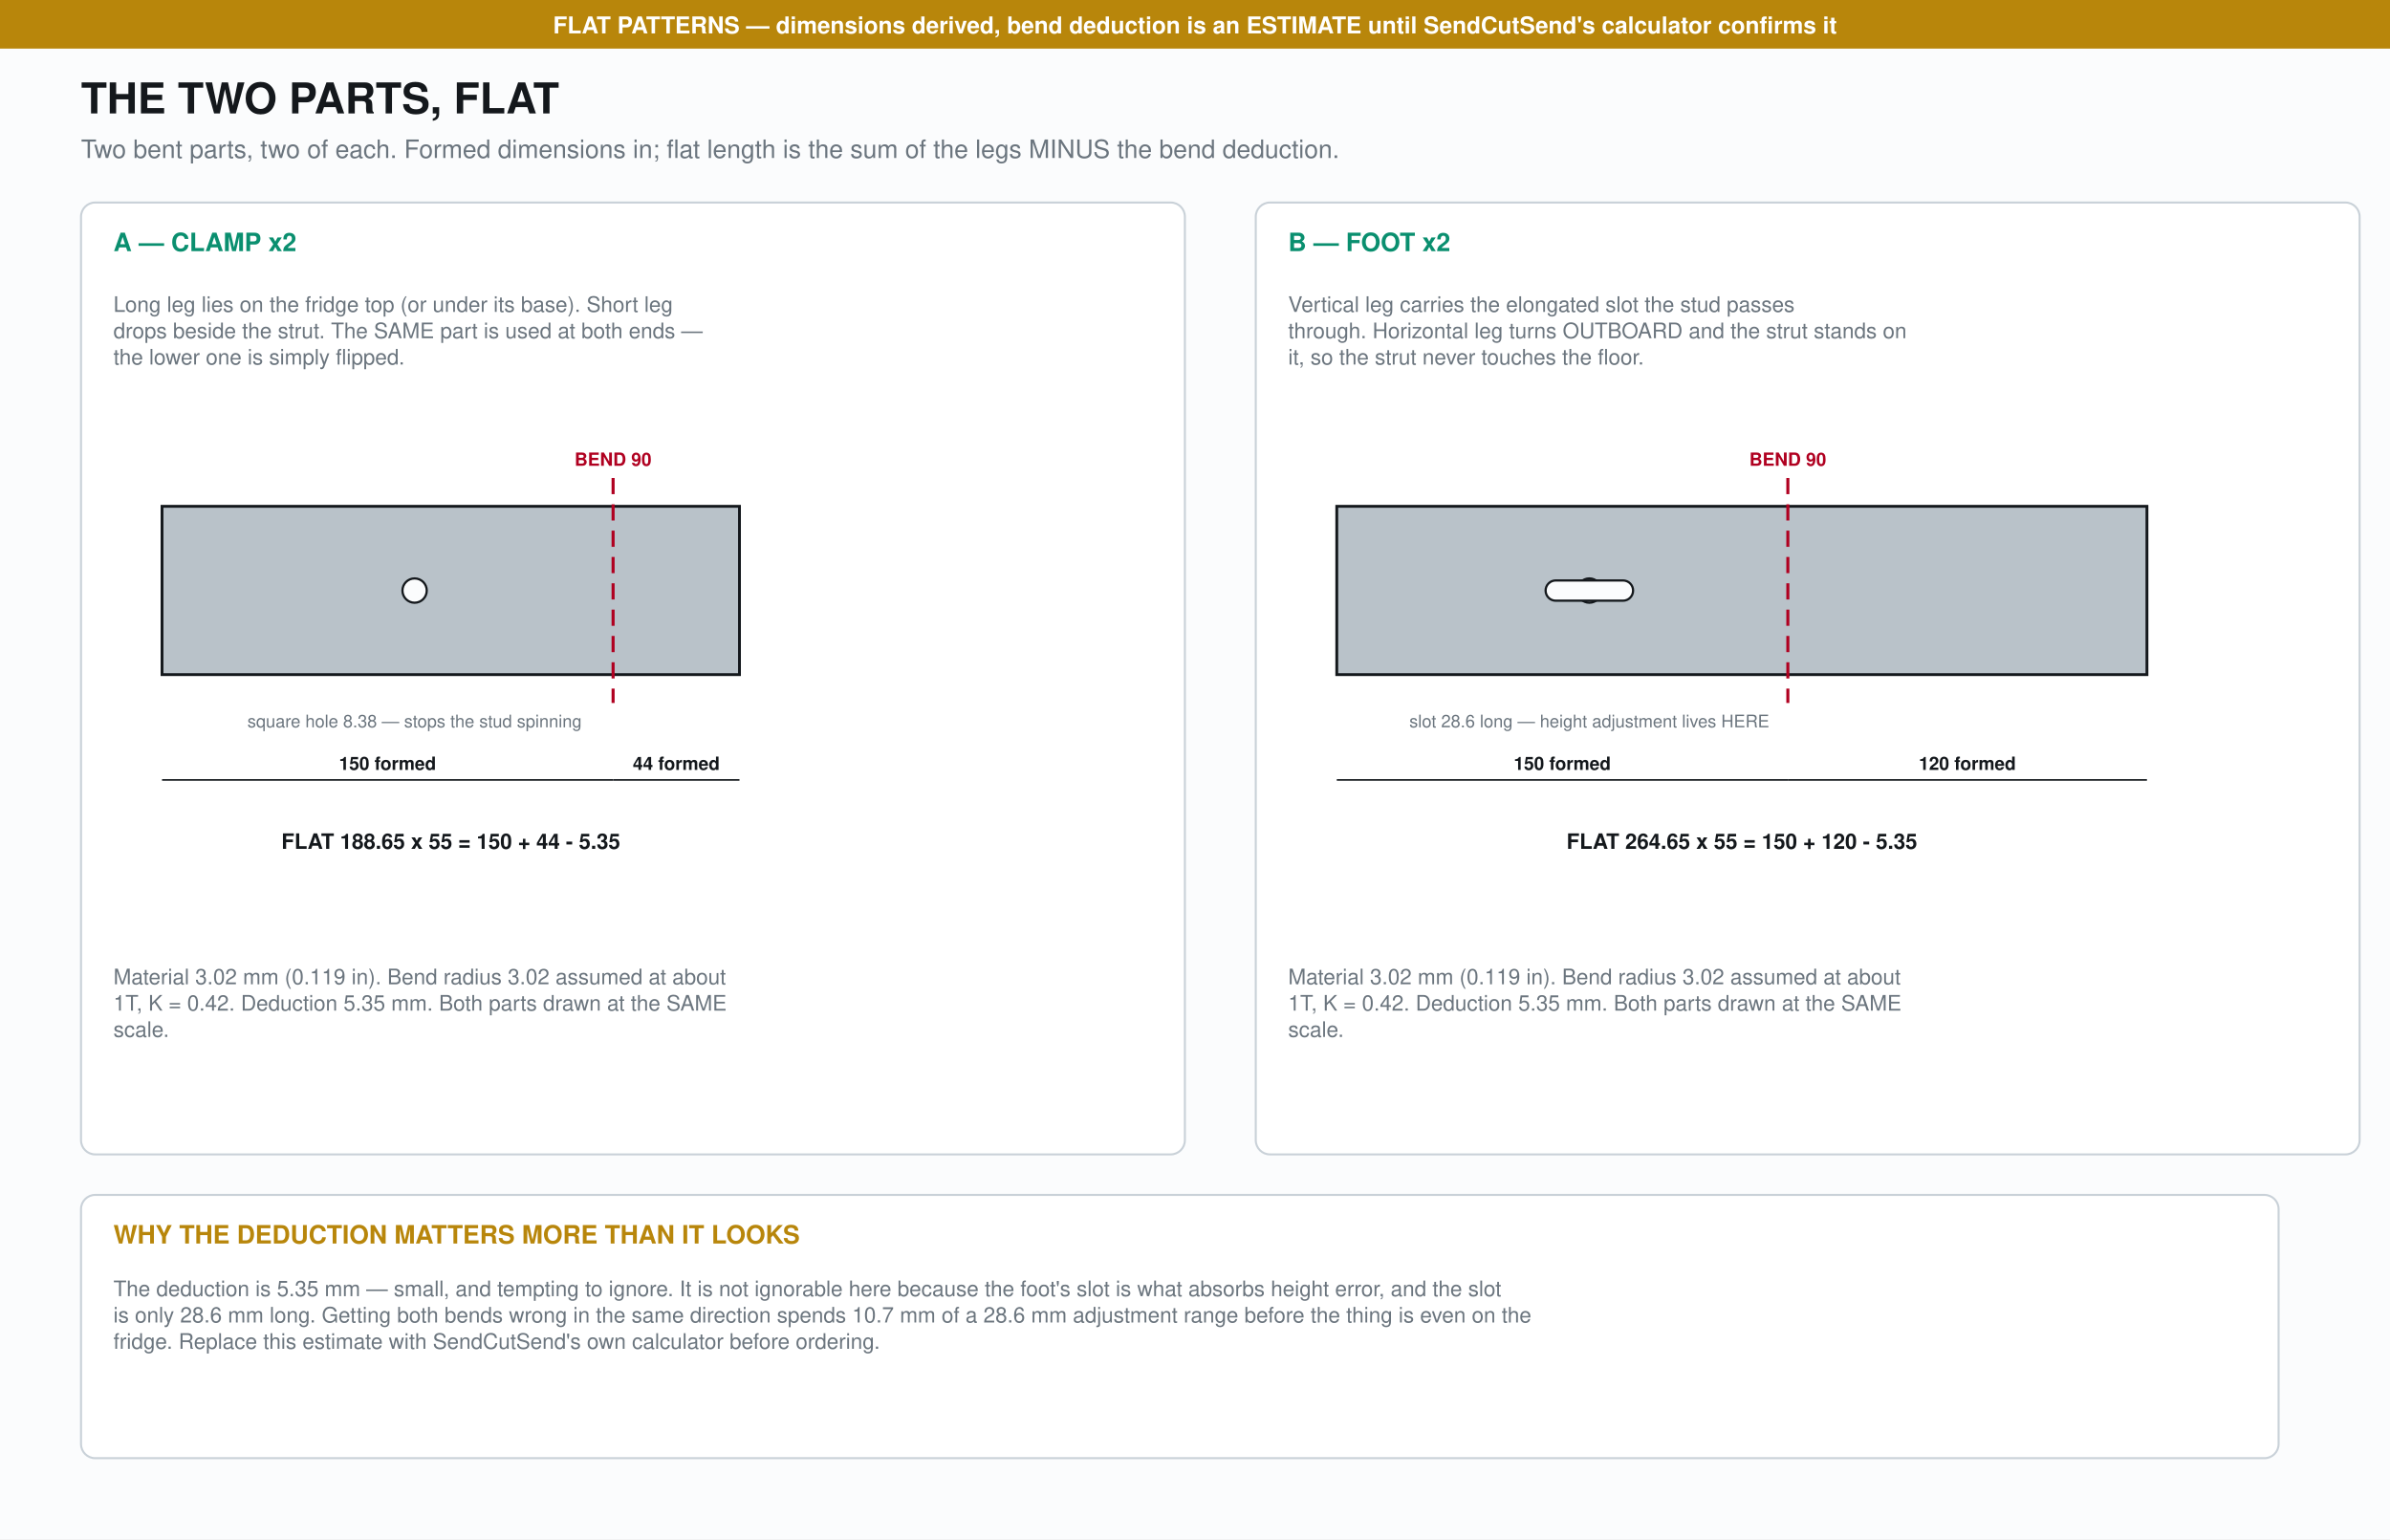
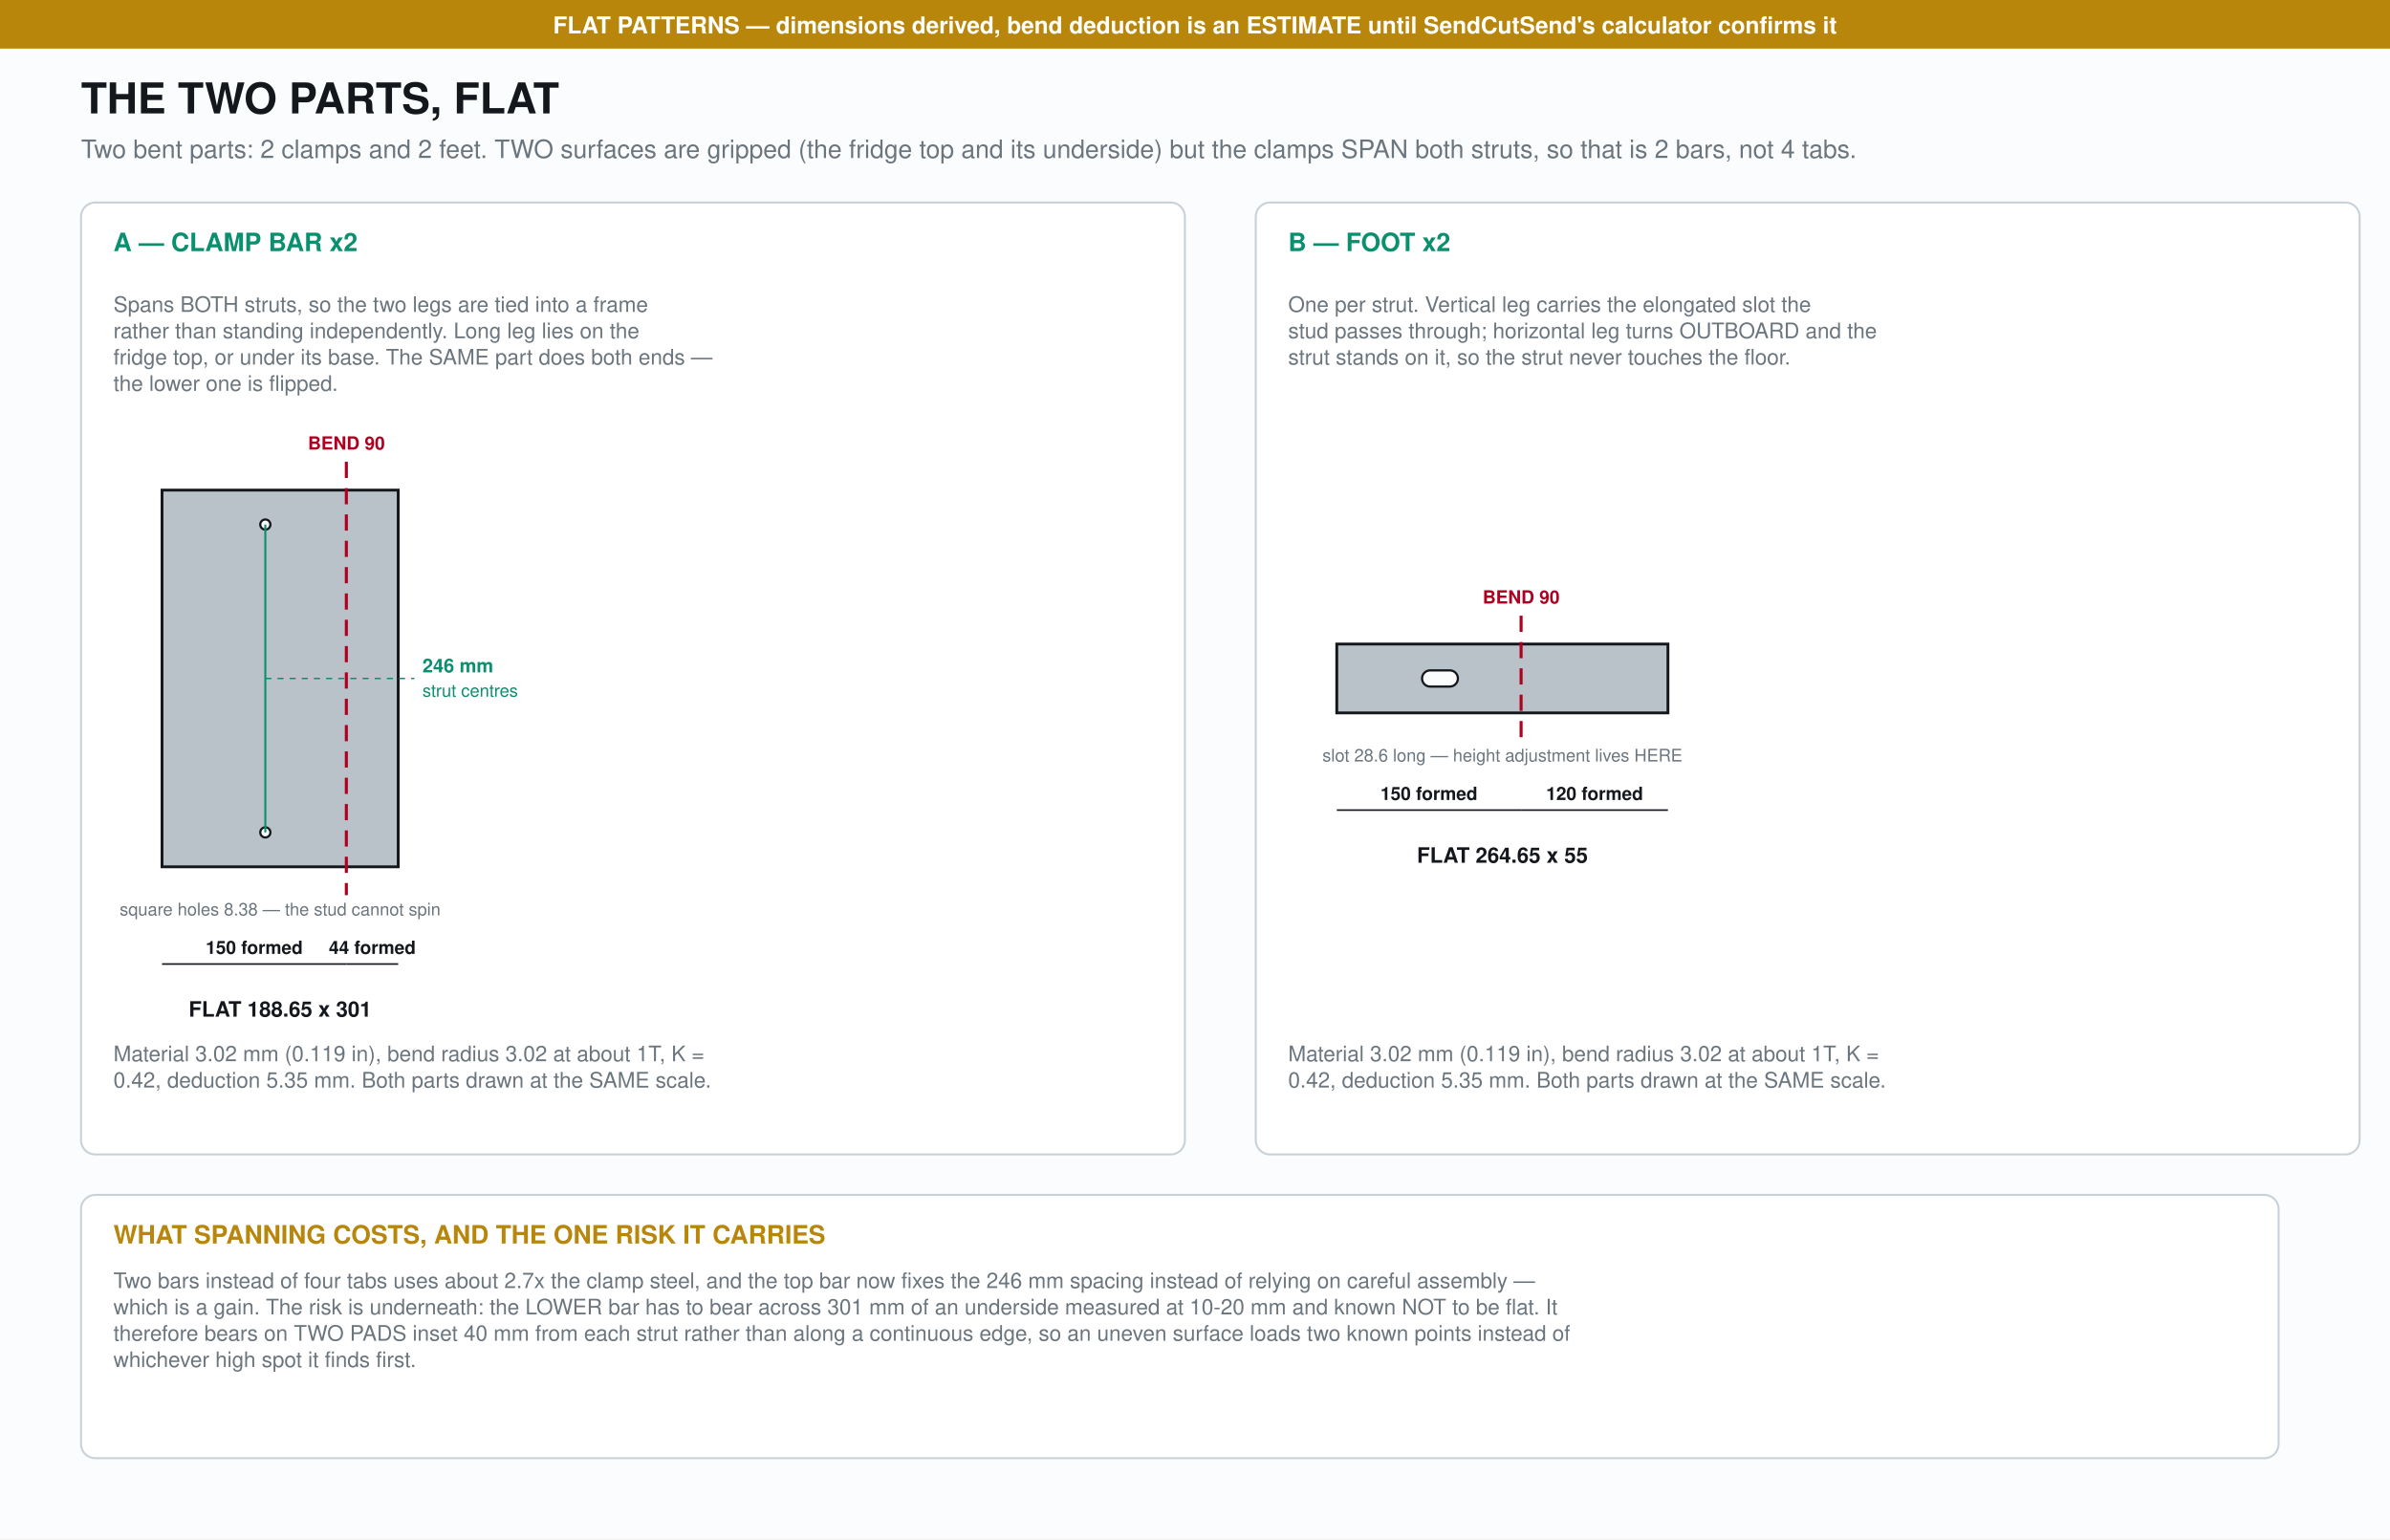
<svg xmlns="http://www.w3.org/2000/svg" width="1180" height="760" viewBox="0 0 1180 760">
  <rect width="1180" height="760" fill="#fbfcfd" />
  <rect width="1180" height="24" fill="#b8860b" />
  <text x="590.00" y="16.50" font-family="Helvetica,Arial,sans-serif" font-size="11.5" text-anchor="middle" fill="#fff" font-weight="bold">FLAT PATTERNS — dimensions derived, bend deduction is an ESTIMATE until SendCutSend's calculator confirms it</text>
  <text x="40.00" y="56.00" font-family="Helvetica,Arial,sans-serif" font-size="21" text-anchor="start" fill="#14181c" font-weight="bold">THE TWO PARTS, FLAT</text>
-   <text x="40.00" y="78.00" font-family="Helvetica,Arial,sans-serif" font-size="12.5" text-anchor="start" fill="#6b757e" font-weight="normal">Two bent parts, two of each. Formed dimensions in; flat length is the sum of the legs MINUS the bend deduction.</text>
+   <text x="40.00" y="78.00" font-family="Helvetica,Arial,sans-serif" font-size="12.5" text-anchor="start" fill="#6b757e" font-weight="normal">Two bent parts: 2 clamps and 2 feet. TWO surfaces are gripped (the fridge top and its underside) but the clamps SPAN both struts, so that is 2 bars, not 4 tabs.</text>
  <rect x="40.0" y="100.0" width="545.0" height="470.0" rx="7" fill="#fff" stroke="#c9d1d8" stroke-width="1" />
-   <text x="56.00" y="124.00" font-family="Helvetica,Arial,sans-serif" font-size="12.5" text-anchor="start" fill="#0a8f6f" font-weight="bold">A — CLAMP  x2</text>
-   <rect x="80.0" y="250.0" width="285.1" height="83.1" fill="#b9c2c9" stroke="#14181c" stroke-width="1.4" />
-   <line x1="302.7" y1="236.0" x2="302.7" y2="347.1" stroke="#b00020" stroke-width="1.5" stroke-dasharray="8 5" />
-   <text x="302.67" y="230.00" font-family="Helvetica,Arial,sans-serif" font-size="9.0" text-anchor="middle" fill="#b00020" font-weight="bold">BEND 90</text>
-   <circle cx="204.7" cy="291.6" r="6.0" fill="#fbfcfd" stroke="#14181c" stroke-width="1.1" />
-   <text x="204.69" y="359.13" font-family="Helvetica,Arial,sans-serif" font-size="8.6" text-anchor="middle" fill="#6b757e" font-weight="normal">square hole 8.38 — stops the stud spinning</text>
-   <line x1="80.0" y1="385.1" x2="302.7" y2="385.1" stroke="#14181c" stroke-width="0.8" />
-   <text x="191.34" y="380.13" font-family="Helvetica,Arial,sans-serif" font-size="9.0" text-anchor="middle" fill="#14181c" font-weight="bold">150 formed</text>
-   <line x1="302.7" y1="385.1" x2="365.1" y2="385.1" stroke="#14181c" stroke-width="0.8" />
-   <text x="333.90" y="380.13" font-family="Helvetica,Arial,sans-serif" font-size="9.0" text-anchor="middle" fill="#14181c" font-weight="bold">44 formed</text>
-   <text x="222.57" y="419.13" font-family="Helvetica,Arial,sans-serif" font-size="10.5" text-anchor="middle" fill="#14181c" font-weight="bold">FLAT 188.65 x 55 = 150 + 44 - 5.35</text>
-   <text x="56.00" y="154.00" font-family="Helvetica,Arial,sans-serif" font-size="10.6" text-anchor="start" fill="#6b757e" font-weight="normal">Long leg lies on the fridge top (or under its base). Short leg</text>
-   <text x="56.00" y="167.00" font-family="Helvetica,Arial,sans-serif" font-size="10.6" text-anchor="start" fill="#6b757e" font-weight="normal">drops beside the strut. The SAME part is used at both ends —</text>
-   <text x="56.00" y="180.00" font-family="Helvetica,Arial,sans-serif" font-size="10.6" text-anchor="start" fill="#6b757e" font-weight="normal">the lower one is simply flipped.</text>
-   <text x="56.00" y="486.00" font-family="Helvetica,Arial,sans-serif" font-size="10.6" text-anchor="start" fill="#6b757e" font-weight="normal">Material 3.02 mm (0.119 in). Bend radius 3.02 assumed at about</text>
-   <text x="56.00" y="499.00" font-family="Helvetica,Arial,sans-serif" font-size="10.6" text-anchor="start" fill="#6b757e" font-weight="normal">1T, K = 0.42. Deduction 5.35 mm. Both parts drawn at the SAME</text>
-   <text x="56.00" y="512.00" font-family="Helvetica,Arial,sans-serif" font-size="10.6" text-anchor="start" fill="#6b757e" font-weight="normal">scale.</text>
+   <text x="56.00" y="124.00" font-family="Helvetica,Arial,sans-serif" font-size="12.5" text-anchor="start" fill="#0a8f6f" font-weight="bold">A — CLAMP BAR  x2</text>
+   <rect x="80.0" y="242.0" width="116.6" height="186.0" fill="#b9c2c9" stroke="#14181c" stroke-width="1.4" />
+   <line x1="171.0" y1="228.0" x2="171.0" y2="442.0" stroke="#b00020" stroke-width="1.5" stroke-dasharray="8 5" />
+   <text x="171.04" y="222.00" font-family="Helvetica,Arial,sans-serif" font-size="9.0" text-anchor="middle" fill="#b00020" font-weight="bold">BEND 90</text>
+   <circle cx="131.0" cy="259.0" r="2.5" fill="#fbfcfd" stroke="#14181c" stroke-width="1.1" />
+   <circle cx="131.0" cy="411.0" r="2.5" fill="#fbfcfd" stroke="#14181c" stroke-width="1.1" />
+   <line x1="131.0" y1="259.0" x2="131.0" y2="411.0" stroke="#0a8f6f" stroke-width="1" />
+   <line x1="131.0" y1="335.0" x2="204.6" y2="335.0" stroke="#0a8f6f" stroke-width="0.7" stroke-dasharray="3 3" />
+   <text x="208.58" y="332.00" font-family="Helvetica,Arial,sans-serif" font-size="9.4" text-anchor="start" fill="#0a8f6f" font-weight="bold">246 mm</text>
+   <text x="208.58" y="344.00" font-family="Helvetica,Arial,sans-serif" font-size="8.6" text-anchor="start" fill="#0a8f6f" font-weight="normal">strut centres</text>
+   <text x="138.29" y="452.00" font-family="Helvetica,Arial,sans-serif" font-size="8.6" text-anchor="middle" fill="#6b757e" font-weight="normal">square holes 8.38 — the stud cannot spin</text>
+   <line x1="80.0" y1="476.0" x2="171.0" y2="476.0" stroke="#14181c" stroke-width="0.8" />
+   <text x="125.52" y="471.00" font-family="Helvetica,Arial,sans-serif" font-size="9.0" text-anchor="middle" fill="#14181c" font-weight="bold">150 formed</text>
+   <line x1="171.0" y1="476.0" x2="196.6" y2="476.0" stroke="#14181c" stroke-width="0.8" />
+   <text x="183.81" y="471.00" font-family="Helvetica,Arial,sans-serif" font-size="9.0" text-anchor="middle" fill="#14181c" font-weight="bold">44 formed</text>
+   <text x="138.29" y="502.00" font-family="Helvetica,Arial,sans-serif" font-size="10.5" text-anchor="middle" fill="#14181c" font-weight="bold">FLAT 188.65 x 301</text>
+   <text x="56.00" y="154.00" font-family="Helvetica,Arial,sans-serif" font-size="10.6" text-anchor="start" fill="#6b757e" font-weight="normal">Spans BOTH struts, so the two legs are tied into a frame</text>
+   <text x="56.00" y="167.00" font-family="Helvetica,Arial,sans-serif" font-size="10.6" text-anchor="start" fill="#6b757e" font-weight="normal">rather than standing independently. Long leg lies on the</text>
+   <text x="56.00" y="180.00" font-family="Helvetica,Arial,sans-serif" font-size="10.6" text-anchor="start" fill="#6b757e" font-weight="normal">fridge top, or under its base. The SAME part does both ends —</text>
+   <text x="56.00" y="193.00" font-family="Helvetica,Arial,sans-serif" font-size="10.6" text-anchor="start" fill="#6b757e" font-weight="normal">the lower one is flipped.</text>
+   <text x="56.00" y="524.00" font-family="Helvetica,Arial,sans-serif" font-size="10.6" text-anchor="start" fill="#6b757e" font-weight="normal">Material 3.02 mm (0.119 in), bend radius 3.02 at about 1T, K =</text>
+   <text x="56.00" y="537.00" font-family="Helvetica,Arial,sans-serif" font-size="10.6" text-anchor="start" fill="#6b757e" font-weight="normal">0.42, deduction 5.35 mm. Both parts drawn at the SAME scale.</text>
  <rect x="620.0" y="100.0" width="545.0" height="470.0" rx="7" fill="#fff" stroke="#c9d1d8" stroke-width="1" />
  <text x="636.00" y="124.00" font-family="Helvetica,Arial,sans-serif" font-size="12.5" text-anchor="start" fill="#0a8f6f" font-weight="bold">B — FOOT  x2</text>
-   <rect x="660.0" y="250.0" width="400.0" height="83.1" fill="#b9c2c9" stroke="#14181c" stroke-width="1.4" />
-   <line x1="882.7" y1="236.0" x2="882.7" y2="347.1" stroke="#b00020" stroke-width="1.5" stroke-dasharray="8 5" />
-   <text x="882.67" y="230.00" font-family="Helvetica,Arial,sans-serif" font-size="9.0" text-anchor="middle" fill="#b00020" font-weight="bold">BEND 90</text>
-   <circle cx="784.7" cy="291.6" r="6.0" fill="#fbfcfd" stroke="#14181c" stroke-width="1.1" />
-   <rect x="763.1" y="286.6" width="43.2" height="10" rx="5" fill="#fbfcfd" stroke="#14181c" stroke-width="1.1" />
-   <text x="784.69" y="359.13" font-family="Helvetica,Arial,sans-serif" font-size="8.6" text-anchor="middle" fill="#6b757e" font-weight="normal">slot 28.6 long — height adjustment lives HERE</text>
-   <line x1="660.0" y1="385.1" x2="882.7" y2="385.1" stroke="#14181c" stroke-width="0.8" />
-   <text x="771.34" y="380.13" font-family="Helvetica,Arial,sans-serif" font-size="9.0" text-anchor="middle" fill="#14181c" font-weight="bold">150 formed</text>
-   <line x1="882.7" y1="385.1" x2="1060.0" y2="385.1" stroke="#14181c" stroke-width="0.8" />
-   <text x="971.34" y="380.13" font-family="Helvetica,Arial,sans-serif" font-size="9.0" text-anchor="middle" fill="#14181c" font-weight="bold">120 formed</text>
-   <text x="860.00" y="419.13" font-family="Helvetica,Arial,sans-serif" font-size="10.5" text-anchor="middle" fill="#14181c" font-weight="bold">FLAT 264.65 x 55 = 150 + 120 - 5.35</text>
-   <text x="636.00" y="154.00" font-family="Helvetica,Arial,sans-serif" font-size="10.6" text-anchor="start" fill="#6b757e" font-weight="normal">Vertical leg carries the elongated slot the stud passes</text>
-   <text x="636.00" y="167.00" font-family="Helvetica,Arial,sans-serif" font-size="10.6" text-anchor="start" fill="#6b757e" font-weight="normal">through. Horizontal leg turns OUTBOARD and the strut stands on</text>
-   <text x="636.00" y="180.00" font-family="Helvetica,Arial,sans-serif" font-size="10.6" text-anchor="start" fill="#6b757e" font-weight="normal">it, so the strut never touches the floor.</text>
-   <text x="636.00" y="486.00" font-family="Helvetica,Arial,sans-serif" font-size="10.6" text-anchor="start" fill="#6b757e" font-weight="normal">Material 3.02 mm (0.119 in). Bend radius 3.02 assumed at about</text>
-   <text x="636.00" y="499.00" font-family="Helvetica,Arial,sans-serif" font-size="10.6" text-anchor="start" fill="#6b757e" font-weight="normal">1T, K = 0.42. Deduction 5.35 mm. Both parts drawn at the SAME</text>
-   <text x="636.00" y="512.00" font-family="Helvetica,Arial,sans-serif" font-size="10.6" text-anchor="start" fill="#6b757e" font-weight="normal">scale.</text>
+   <rect x="660.0" y="318.0" width="163.5" height="34.0" fill="#b9c2c9" stroke="#14181c" stroke-width="1.4" />
+   <line x1="751.0" y1="304.0" x2="751.0" y2="366.0" stroke="#b00020" stroke-width="1.5" stroke-dasharray="8 5" />
+   <text x="751.04" y="298.01" font-family="Helvetica,Arial,sans-serif" font-size="9.0" text-anchor="middle" fill="#b00020" font-weight="bold">BEND 90</text>
+   <rect x="702.1" y="331.0" width="17.7" height="8" rx="4" fill="#fbfcfd" stroke="#14181c" stroke-width="1.1" />
+   <text x="741.77" y="375.99" font-family="Helvetica,Arial,sans-serif" font-size="8.6" text-anchor="middle" fill="#6b757e" font-weight="normal">slot 28.6 long — height adjustment lives HERE</text>
+   <line x1="660.0" y1="400.0" x2="751.0" y2="400.0" stroke="#14181c" stroke-width="0.8" />
+   <text x="705.52" y="394.99" font-family="Helvetica,Arial,sans-serif" font-size="9.0" text-anchor="middle" fill="#14181c" font-weight="bold">150 formed</text>
+   <line x1="751.0" y1="400.0" x2="823.5" y2="400.0" stroke="#14181c" stroke-width="0.8" />
+   <text x="787.29" y="394.99" font-family="Helvetica,Arial,sans-serif" font-size="9.0" text-anchor="middle" fill="#14181c" font-weight="bold">120 formed</text>
+   <text x="741.77" y="425.99" font-family="Helvetica,Arial,sans-serif" font-size="10.5" text-anchor="middle" fill="#14181c" font-weight="bold">FLAT 264.65 x 55</text>
+   <text x="636.00" y="154.00" font-family="Helvetica,Arial,sans-serif" font-size="10.6" text-anchor="start" fill="#6b757e" font-weight="normal">One per strut. Vertical leg carries the elongated slot the</text>
+   <text x="636.00" y="167.00" font-family="Helvetica,Arial,sans-serif" font-size="10.6" text-anchor="start" fill="#6b757e" font-weight="normal">stud passes through; horizontal leg turns OUTBOARD and the</text>
+   <text x="636.00" y="180.00" font-family="Helvetica,Arial,sans-serif" font-size="10.6" text-anchor="start" fill="#6b757e" font-weight="normal">strut stands on it, so the strut never touches the floor.</text>
+   <text x="636.00" y="524.00" font-family="Helvetica,Arial,sans-serif" font-size="10.6" text-anchor="start" fill="#6b757e" font-weight="normal">Material 3.02 mm (0.119 in), bend radius 3.02 at about 1T, K =</text>
+   <text x="636.00" y="537.00" font-family="Helvetica,Arial,sans-serif" font-size="10.6" text-anchor="start" fill="#6b757e" font-weight="normal">0.42, deduction 5.35 mm. Both parts drawn at the SAME scale.</text>
  <rect x="40.0" y="590.0" width="1085.0" height="130.0" rx="7" fill="#fff" stroke="#c9d1d8" stroke-width="1" />
-   <text x="56.00" y="614.00" font-family="Helvetica,Arial,sans-serif" font-size="12.5" text-anchor="start" fill="#b8860b" font-weight="bold">WHY THE DEDUCTION MATTERS MORE THAN IT LOOKS</text>
-   <text x="56.00" y="640.00" font-family="Helvetica,Arial,sans-serif" font-size="10.6" text-anchor="start" fill="#6b757e" font-weight="normal">The deduction is 5.35 mm — small, and tempting to ignore. It is not ignorable here because the foot's slot is what absorbs height error, and the slot</text>
-   <text x="56.00" y="653.00" font-family="Helvetica,Arial,sans-serif" font-size="10.6" text-anchor="start" fill="#6b757e" font-weight="normal">is only 28.6 mm long. Getting both bends wrong in the same direction spends 10.7 mm of a 28.6 mm adjustment range before the thing is even on the</text>
-   <text x="56.00" y="666.00" font-family="Helvetica,Arial,sans-serif" font-size="10.6" text-anchor="start" fill="#6b757e" font-weight="normal">fridge. Replace this estimate with SendCutSend's own calculator before ordering.</text>
+   <text x="56.00" y="614.00" font-family="Helvetica,Arial,sans-serif" font-size="12.5" text-anchor="start" fill="#b8860b" font-weight="bold">WHAT SPANNING COSTS, AND THE ONE RISK IT CARRIES</text>
+   <text x="56.00" y="636.00" font-family="Helvetica,Arial,sans-serif" font-size="10.6" text-anchor="start" fill="#6b757e" font-weight="normal">Two bars instead of four tabs uses about 2.7x the clamp steel, and the top bar now fixes the 246 mm spacing instead of relying on careful assembly —</text>
+   <text x="56.00" y="649.00" font-family="Helvetica,Arial,sans-serif" font-size="10.6" text-anchor="start" fill="#6b757e" font-weight="normal">which is a gain. The risk is underneath: the LOWER bar has to bear across 301 mm of an underside measured at 10-20 mm and known NOT to be flat. It</text>
+   <text x="56.00" y="662.00" font-family="Helvetica,Arial,sans-serif" font-size="10.6" text-anchor="start" fill="#6b757e" font-weight="normal">therefore bears on TWO PADS inset 40 mm from each strut rather than along a continuous edge, so an uneven surface loads two known points instead of</text>
+   <text x="56.00" y="675.00" font-family="Helvetica,Arial,sans-serif" font-size="10.6" text-anchor="start" fill="#6b757e" font-weight="normal">whichever high spot it finds first.</text>
</svg>
